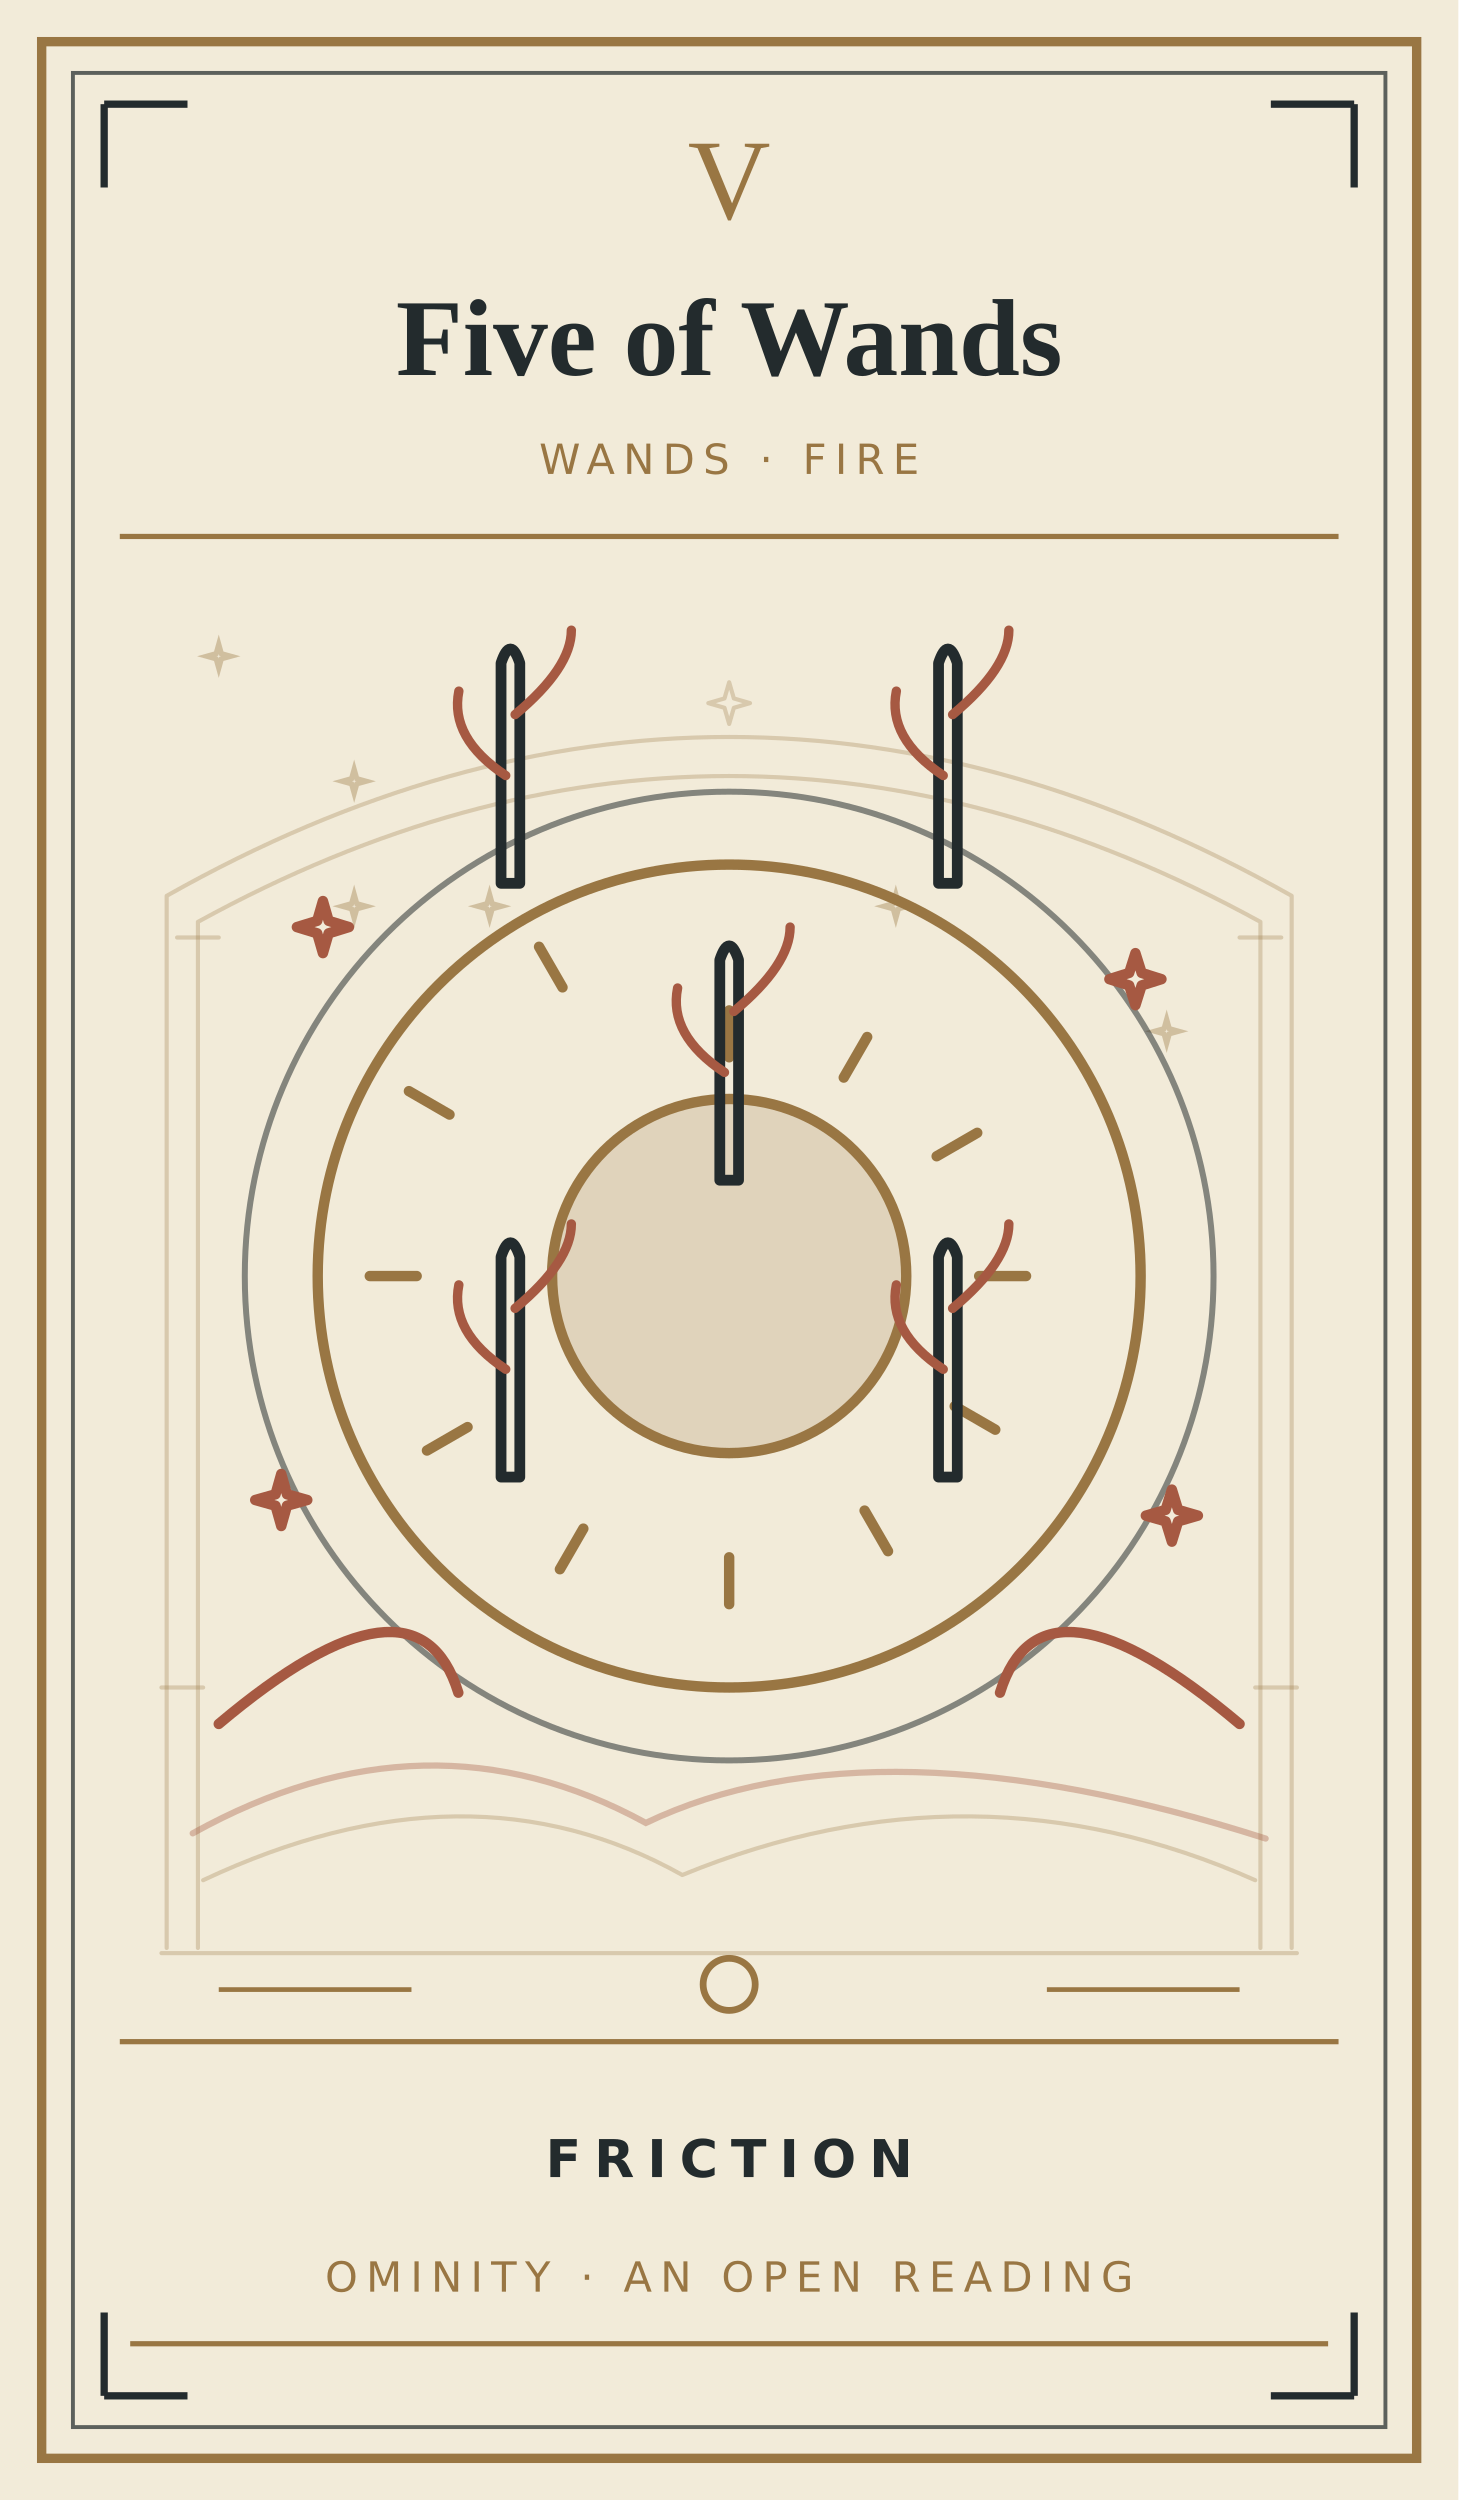
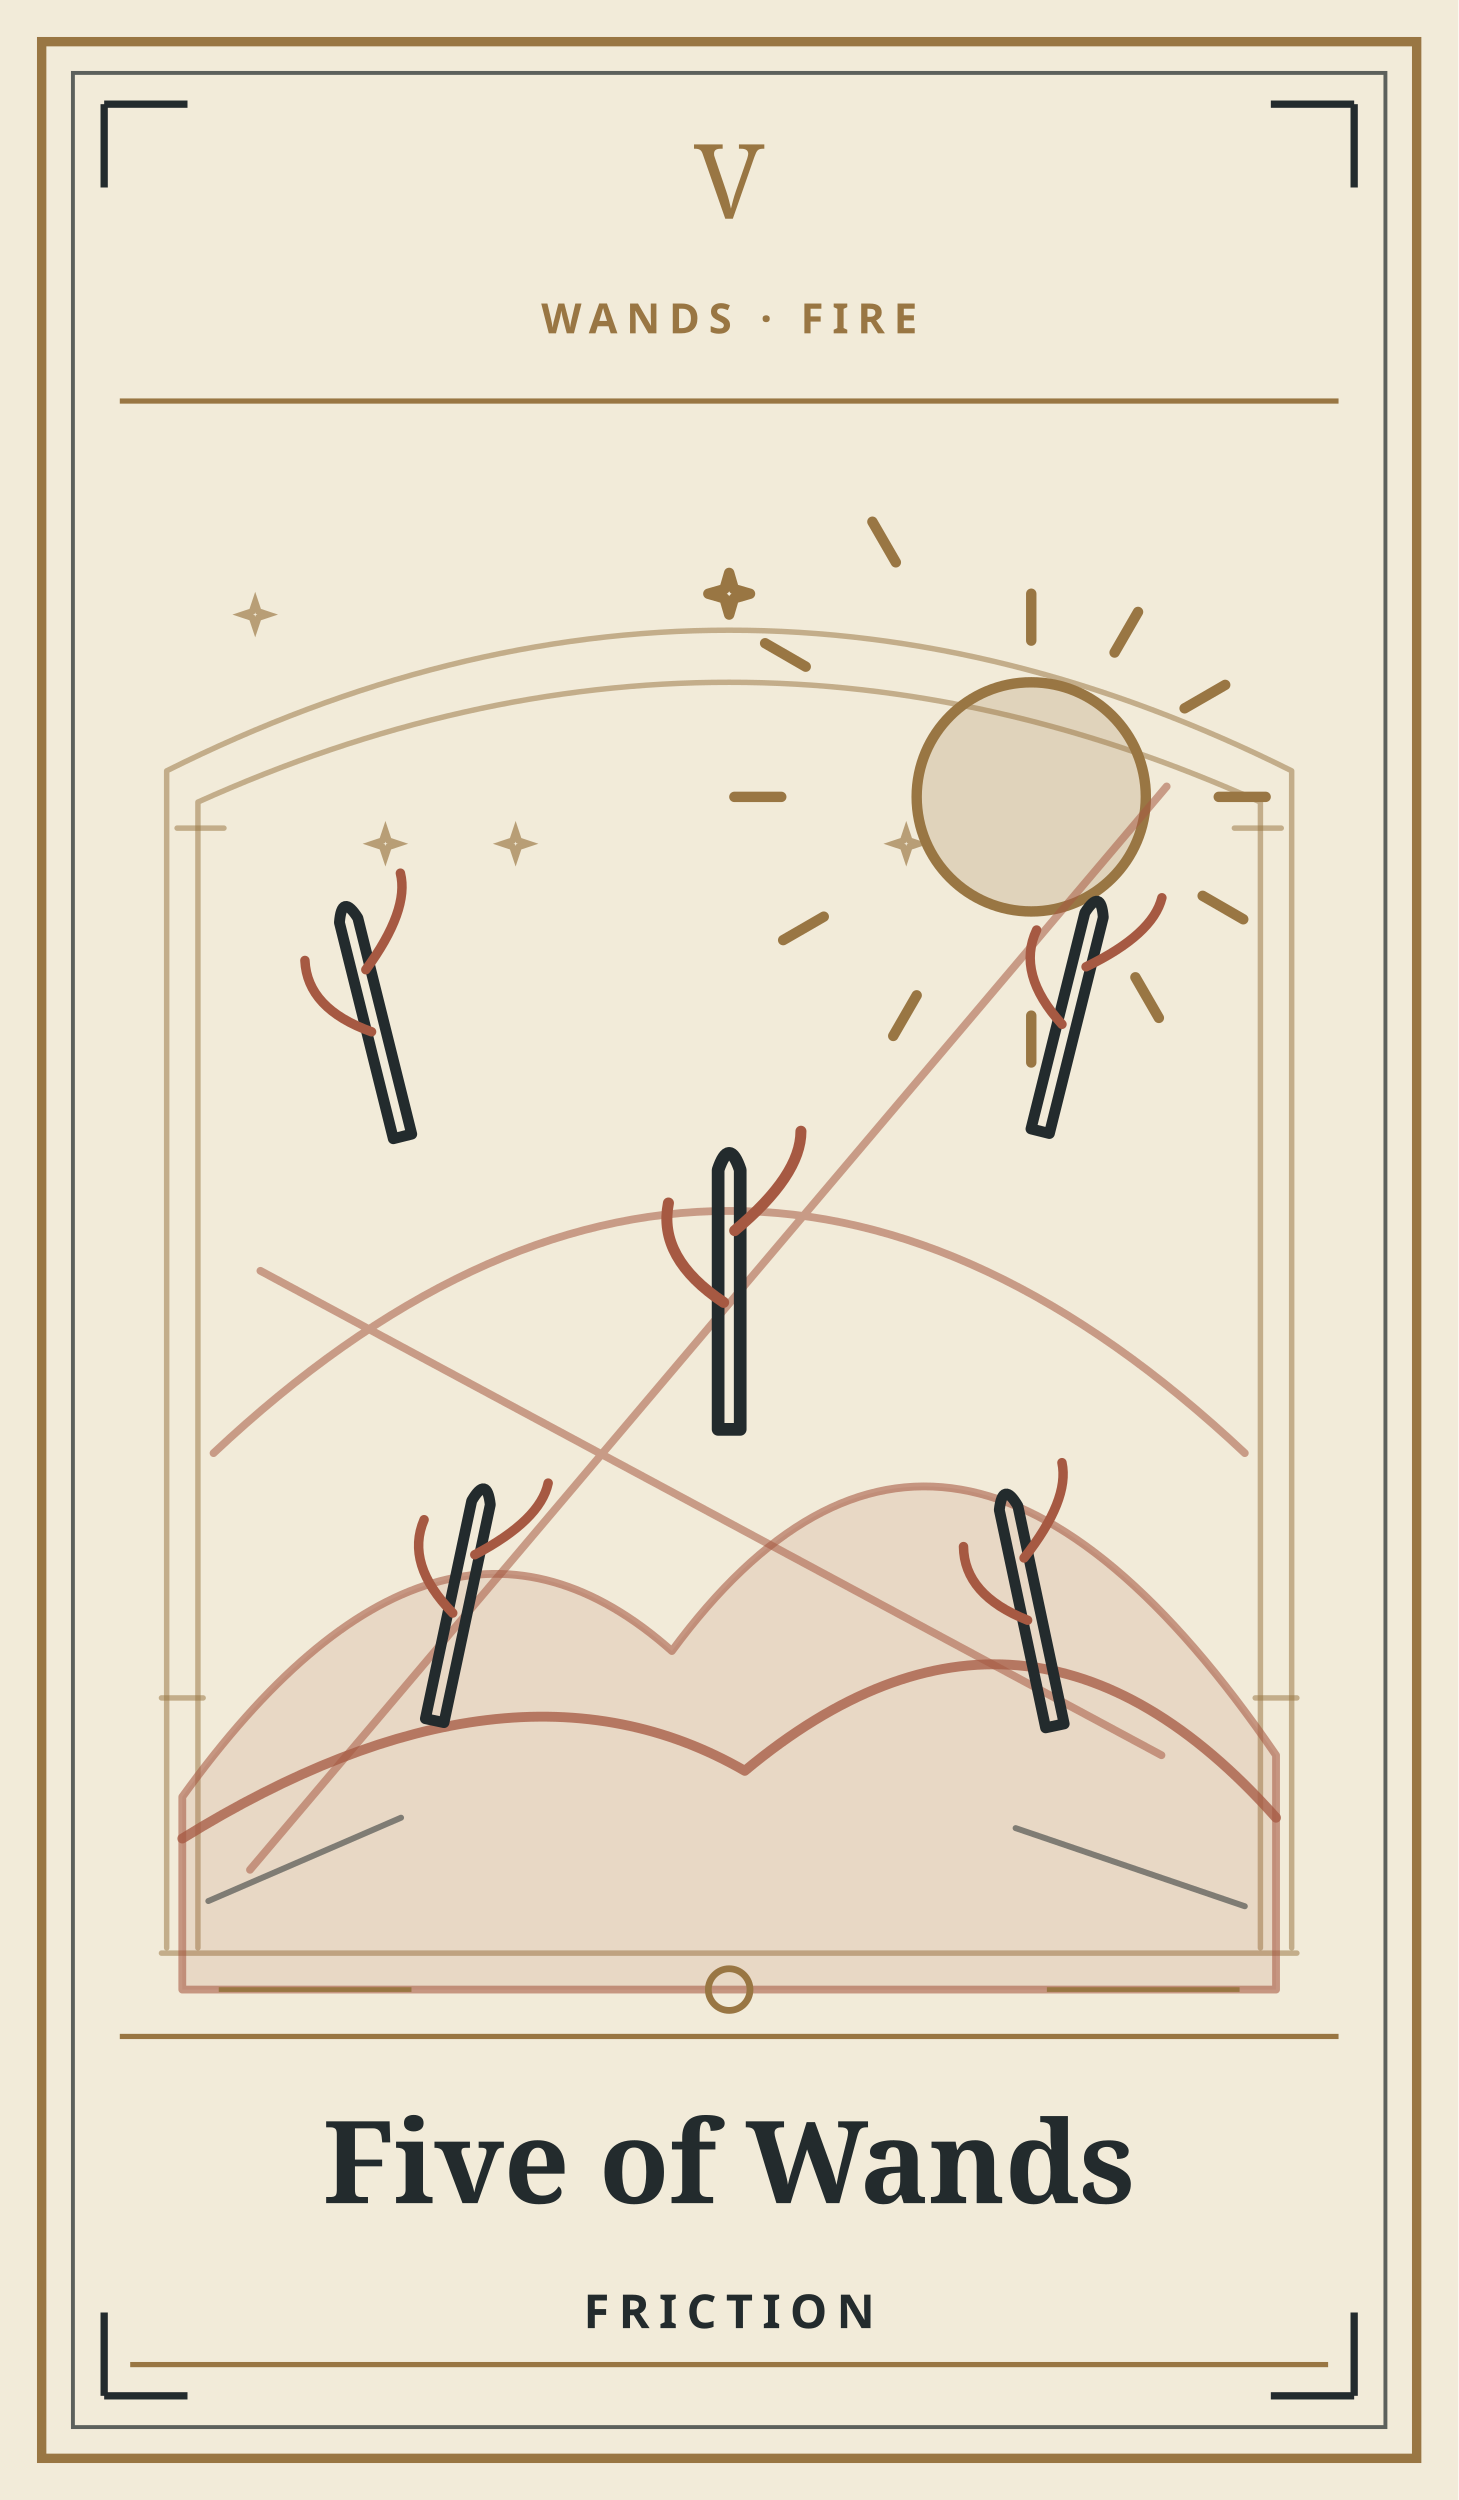
<svg xmlns="http://www.w3.org/2000/svg" width="280" height="480" viewBox="0 0 280 480" role="img" aria-labelledby="title description">
  <style>
.ink{fill:none;stroke:#232b2d;stroke-width:2.3;stroke-linecap:round;stroke-linejoin:round}
.fine{fill:none;stroke:#232b2d;stroke-opacity:.53;stroke-width:1.15;stroke-linecap:round;stroke-linejoin:round}
.gold{fill:none;stroke:#997643;stroke-width:2;stroke-linecap:round;stroke-linejoin:round}
- .faint{fill:none;stroke:#997643;stroke-opacity:.38;stroke-width:1}
+ .faint{fill:none;stroke:#997643;stroke-opacity:.66;stroke-width:1.25}
+ .inkfill{fill:#232b2d;stroke:#232b2d;stroke-width:1}
+ .distant{fill:#a65942;fill-opacity:.13;stroke:#a65942;stroke-opacity:.58;stroke-width:1.5;stroke-linejoin:round}
+ .terrain{fill:none;stroke:#a65942;stroke-opacity:.76;stroke-width:1.9;stroke-linecap:round;stroke-linejoin:round}
+ .halo{fill:#997643;fill-opacity:.10;stroke:#997643;stroke-width:1.25}
+ .cloud{fill:none;stroke:#232b2d;stroke-opacity:.32;stroke-width:1.3;stroke-linecap:round}
+ .wind{fill:none;stroke:#a65942;stroke-opacity:.60;stroke-width:1.1;stroke-linecap:round}
+ .hands{fill:none;stroke:#232b2d;stroke-width:2.4;stroke-linecap:round;stroke-linejoin:round}
+ .arch{fill:none;stroke:#997643;stroke-width:1.8;stroke-linecap:round;stroke-linejoin:round}
+ .tension{fill:none;stroke:#a65942;stroke-opacity:.55;stroke-width:1.5;stroke-linecap:round}
+ .bridge{fill:none;stroke:#997643;stroke-width:2.3;stroke-linecap:round}
+ .ridge{fill:none;stroke:#232b2d;stroke-opacity:.46;stroke-width:1.6;stroke-linejoin:round}
+ .motion{fill:none;stroke:#a65942;stroke-opacity:.54;stroke-width:2;stroke-linecap:round}
+ .beast{fill:#a65942;fill-opacity:.23;stroke:#232b2d;stroke-width:1.8;stroke-linejoin:round}
+ .regalia{fill:#997643;fill-opacity:.25;stroke:#997643;stroke-width:1.6;stroke-linejoin:round}
+ .petal{fill:#f2ebd9;stroke:#a65942;stroke-width:1.5}
.wash{fill:#a65942;fill-opacity:.11;stroke:#232b2d;stroke-width:1.8;stroke-linejoin:round}
.column{fill:#f2ebd9;stroke:#232b2d;stroke-width:2.1}
.sun{fill:#997643;fill-opacity:.2;stroke:#997643;stroke-width:2}
.paperfill{fill:#f2ebd9;stroke:#232b2d;stroke-width:1.8}
.lantern{fill:#997643;fill-opacity:.35;stroke:#232b2d;stroke-width:2}
.vine{fill:none;stroke:#a65942;stroke-width:2;stroke-linecap:round;stroke-linejoin:round}
.water{fill:none;stroke:#a65942;stroke-width:2;stroke-linecap:round}
.chain{fill:none;stroke:#997643;stroke-width:3;stroke-dasharray:4 4}
.lightning{fill:none;stroke:#a65942;stroke-width:7;stroke-linecap:square;stroke-linejoin:miter}
- .ghost{fill:none;stroke:#997643;stroke-opacity:.29;stroke-width:.8;stroke-linecap:round;stroke-linejoin:round}
- .landscape{fill:none;stroke:#a65942;stroke-opacity:.36;stroke-width:1.2;stroke-linecap:round}
- .hatch{fill:none;stroke:#232b2d;stroke-opacity:.25;stroke-width:.8;stroke-linecap:round}
- .label{font:600 10px 'DejaVu Sans',sans-serif;letter-spacing:2.5px;fill:#232b2d;text-anchor:middle}
- .number{font:22px Georgia,'Times New Roman',serif;fill:#997643;text-anchor:middle}
- .title{font:600 21px Georgia,'Times New Roman',serif;fill:#232b2d;text-anchor:middle}
- .small{font:8px 'DejaVu Sans',sans-serif;letter-spacing:1.6px;fill:#997643;text-anchor:middle}
+ .ghost{fill:none;stroke:#997643;stroke-opacity:.52;stroke-width:1.05;stroke-linecap:round;stroke-linejoin:round}
+ .landscape{fill:none;stroke:#a65942;stroke-opacity:.58;stroke-width:1.5;stroke-linecap:round}
+ .hatch{fill:none;stroke:#232b2d;stroke-opacity:.42;stroke-width:1;stroke-linecap:round}
</style>
  <rect width="280" height="480" fill="#f2ebd9" />
  <rect x="8" y="8" width="264" height="464" fill="none" stroke="#997643" stroke-width="1.8" />
  <rect x="14" y="14" width="252" height="452" fill="none" stroke="#232b2d" stroke-width=".75" opacity=".72" />
-   <path d="M23 103H257M23 392H257M25 450H255" stroke="#997643" stroke-width="1" />
+   <path d="M23 77H257M23 391H257M25 454H255" stroke="#997643" stroke-width="1" />
  <path d="M20 20L36 20M20 20L20 36M260 20L244 20M260 20L260 36M20 460L36 460M20 460L20 444M260 460L244 460M260 460L260 444" stroke="#232b2d" stroke-width="1.4" />
-   <text class="number" x="140" y="42">V</text>
-   <text class="title" x="140" y="72">Five of Wands</text>
-   <text class="small" x="140" y="91">WANDS · FIRE</text>
+   <text class="number" x="140" y="42" font-family="Noto Serif" font-size="20" font-weight="400" fill="#997643" text-anchor="middle">V</text>
+   <text class="small" x="140" y="64" font-family="Noto Sans" font-size="8" font-weight="600" letter-spacing="1.7" fill="#997643" text-anchor="middle">WANDS · FIRE</text>
  <g clip-path="url(#window)">
-     <path class="ghost" d="M32 374V172Q140 111 248 172V374" />
-     <path class="ghost" d="M38 374V177Q140 121 242 177V374" />
+     <path class="ghost" d="M32 374V148Q140 94 248 148V374" />
+     <path class="ghost" d="M38 374V154Q140 108 242 154V374" />
    <path class="ghost" d="M31 375H249" />
-     <path class="ghost" d="M140 131L140.9 134.1L144 135L140.9 135.9L140 139L139.1 135.9L136 135L139.1 134.1Z" />
-     <path class="ghost" d="M34 180L42 180M238 180L246 180M31 324L39 324M241 324L249 324" />
-     <path class="landscape" d="M37 352Q82 327 124 350Q168 329 243 353" />
-     <path class="ghost" d="M39 361Q90 337 131 360Q187 337 241 361" />
-     <path class="faint" d="M42 123.7L42.5 125.5L44.3 126L42.5 126.5L42 128.3L41.5 126.5L39.7 126L41.5 125.5Z" />
-     <path class="faint" d="M68 171.7L68.5 173.5L70.3 174L68.5 174.5L68 176.3L67.5 174.5L65.7 174L67.5 173.5Z" />
-     <path class="faint" d="M172 171.7L172.5 173.5L174.3 174L172.5 174.5L172 176.3L171.5 174.5L169.7 174L171.5 173.5Z" />
-     <path class="faint" d="M94 171.7L94.5 173.5L96.3 174L94.5 174.5L94 176.3L93.5 174.5L91.7 174L93.5 173.5Z" />
-     <path class="faint" d="M68 147.7L68.5 149.5L70.3 150L68.5 150.5L68 152.3L67.5 150.5L65.7 150L67.5 149.5Z" />
-     <path class="faint" d="M224 195.7L224.5 197.5L226.3 198L224.5 198.5L224 200.3L223.5 198.5L221.7 198L223.5 197.5Z" />
-     <circle class="gold" cx="140" cy="245" r="79" />
-     <circle class="fine" cx="140" cy="245" r="93" />
-     <circle class="sun" cx="140" cy="245" r="34" />
-     <path class="gold" d="M140 203L140 194" transform="rotate(0 140 245)" />
-     <path class="gold" d="M140 201L140 192" transform="rotate(30 140 245)" />
-     <path class="gold" d="M140 199L140 190" transform="rotate(60 140 245)" />
-     <path class="gold" d="M140 197L140 188" transform="rotate(90 140 245)" />
-     <path class="gold" d="M140 195L140 186" transform="rotate(120 140 245)" />
-     <path class="gold" d="M140 193L140 184" transform="rotate(150 140 245)" />
-     <path class="gold" d="M140 191L140 182" transform="rotate(180 140 245)" />
-     <path class="gold" d="M140 189L140 180" transform="rotate(210 140 245)" />
-     <path class="gold" d="M140 187L140 178" transform="rotate(240 140 245)" />
-     <path class="gold" d="M140 185L140 176" transform="rotate(270 140 245)" />
-     <path class="gold" d="M140 183L140 174" transform="rotate(300 140 245)" />
-     <path class="gold" d="M140 181L140 172" transform="rotate(330 140 245)" />
-     <path class="vine" d="M42 331Q80 299 88 325M238 331Q200 299 192 325" />
-     <path class="vine" d="M62 173L63.1 176.8L67 178L63.1 179.2L62 183L60.9 179.2L57 178L60.9 176.8Z" />
-     <path class="vine" d="M218 183L219.2 186.8L223 188L219.2 189.2L218 193L216.8 189.2L213 188L216.8 186.8Z" />
-     <path class="vine" d="M54 283L55.1 286.9L59 288L55.1 289.1L54 293L52.9 289.1L49 288L52.9 286.9Z" />
-     <path class="vine" d="M225 286L226.2 289.9L230 291L226.2 292.1L225 296L223.8 292.1L220 291L223.8 289.9Z" />
-     <g transform="translate(98 148) rotate(0) scale(0.9)">
+     <path class="gold" d="M140 110L140.9 113.1L144 114L140.9 114.9L140 118L139.1 114.9L136 114L139.1 113.1Z" />
+     <path class="ghost" d="M34 159H43M237 159H246M31 326H39M241 326H249" />
+     <path class="faint" d="M49 115.6L49.6 117.4L51.4 118L49.6 118.6L49 120.4L48.4 118.6L46.6 118L48.4 117.4Z" />
+     <path class="faint" d="M74 159.6L74.6 161.4L76.4 162L74.6 162.6L74 164.4L73.4 162.6L71.6 162L73.4 161.4Z" />
+     <path class="faint" d="M174 159.6L174.6 161.4L176.4 162L174.6 162.6L174 164.4L173.4 162.6L171.6 162L173.4 161.4Z" />
+     <path class="faint" d="M99 159.6L99.6 161.4L101.4 162L99.6 162.6L99 164.4L98.4 162.6L96.6 162L98.4 161.4Z" />
+     <circle class="sun" cx="198" cy="153" r="22" />
+     <path class="gold" d="M198 123L198 114" transform="rotate(0 198 153)" />
+     <path class="gold" d="M198 121L198 112" transform="rotate(30 198 153)" />
+     <path class="gold" d="M198 119L198 110" transform="rotate(60 198 153)" />
+     <path class="gold" d="M198 117L198 108" transform="rotate(90 198 153)" />
+     <path class="gold" d="M198 115L198 106" transform="rotate(120 198 153)" />
+     <path class="gold" d="M198 113L198 104" transform="rotate(150 198 153)" />
+     <path class="gold" d="M198 111L198 102" transform="rotate(180 198 153)" />
+     <path class="gold" d="M198 109L198 100" transform="rotate(210 198 153)" />
+     <path class="gold" d="M198 107L198 98" transform="rotate(240 198 153)" />
+     <path class="gold" d="M198 105L198 96" transform="rotate(270 198 153)" />
+     <path class="gold" d="M198 103L198 94" transform="rotate(300 198 153)" />
+     <path class="gold" d="M198 101L198 92" transform="rotate(330 198 153)" />
+     <path class="distant" d="M35 345Q84 277 129 317Q182 245 245 337V382H35Z" />
+     <path class="terrain" d="M35 353Q98 314 143 340Q197 295 245 349" />
+     <path class="fine" d="M40 365L77 349M195 351L239 366" />
+     <path class="tension" d="M48 359L224 151M50 244L223 337M41 279Q140 186 239 279" />
+     <g transform="translate(72 197) rotate(-14) scale(0.91)">
      <path class="ink" d="M-2 24 L-2 -23 Q0 -29 2 -23 L2 24Z" />
      <path class="vine" d="M1 -12 Q13 -22 13 -30 M-1 1 Q-13 -7 -11 -17" />
    </g>
-     <g transform="translate(182 148) rotate(0) scale(0.9)">
+     <g transform="translate(205 196) rotate(14) scale(0.91)">
      <path class="ink" d="M-2 24 L-2 -23 Q0 -29 2 -23 L2 24Z" />
      <path class="vine" d="M1 -12 Q13 -22 13 -30 M-1 1 Q-13 -7 -11 -17" />
    </g>
-     <g transform="translate(140 205) rotate(0) scale(0.9)">
+     <g transform="translate(140 249) rotate(0) scale(1.06)">
      <path class="ink" d="M-2 24 L-2 -23 Q0 -29 2 -23 L2 24Z" />
      <path class="vine" d="M1 -12 Q13 -22 13 -30 M-1 1 Q-13 -7 -11 -17" />
    </g>
-     <g transform="translate(98 262) rotate(0) scale(0.9)">
+     <g transform="translate(88 309) rotate(12) scale(0.91)">
      <path class="ink" d="M-2 24 L-2 -23 Q0 -29 2 -23 L2 24Z" />
      <path class="vine" d="M1 -12 Q13 -22 13 -30 M-1 1 Q-13 -7 -11 -17" />
    </g>
-     <g transform="translate(182 262) rotate(0) scale(0.9)">
+     <g transform="translate(198 310) rotate(-12) scale(0.91)">
      <path class="ink" d="M-2 24 L-2 -23 Q0 -29 2 -23 L2 24Z" />
      <path class="vine" d="M1 -12 Q13 -22 13 -30 M-1 1 Q-13 -7 -11 -17" />
    </g>
  </g>
  <defs>
    <clipPath id="window">
-       <rect x="24" y="106" width="232" height="282" />
+       <rect x="24" y="79" width="232" height="309" />
    </clipPath>
  </defs>
-   <path d="M42 382L79 382M201 382L238 382" stroke="#997643" stroke-width=".9" />
-   <circle cx="140" cy="381" r="5" fill="none" stroke="#997643" stroke-width="1.3" />
-   <text class="label" x="140" y="418">FRICTION</text>
-   <text class="small" x="140" y="440">OMINITY · AN OPEN READING</text>
+   <path d="M42 382H79M201 382H238" stroke="#997643" stroke-width=".9" />
+   <circle cx="140" cy="382" r="4" fill="none" stroke="#997643" stroke-width="1.3" />
+   <text class="title" x="140" y="423" font-family="Noto Serif" font-size="22" font-weight="600" fill="#232b2d" text-anchor="middle">Five of Wands</text>
+   <text class="label" x="140" y="447" font-family="Noto Sans" font-size="9" font-weight="600" letter-spacing="1.8" fill="#232b2d" text-anchor="middle">FRICTION</text>
</svg>
